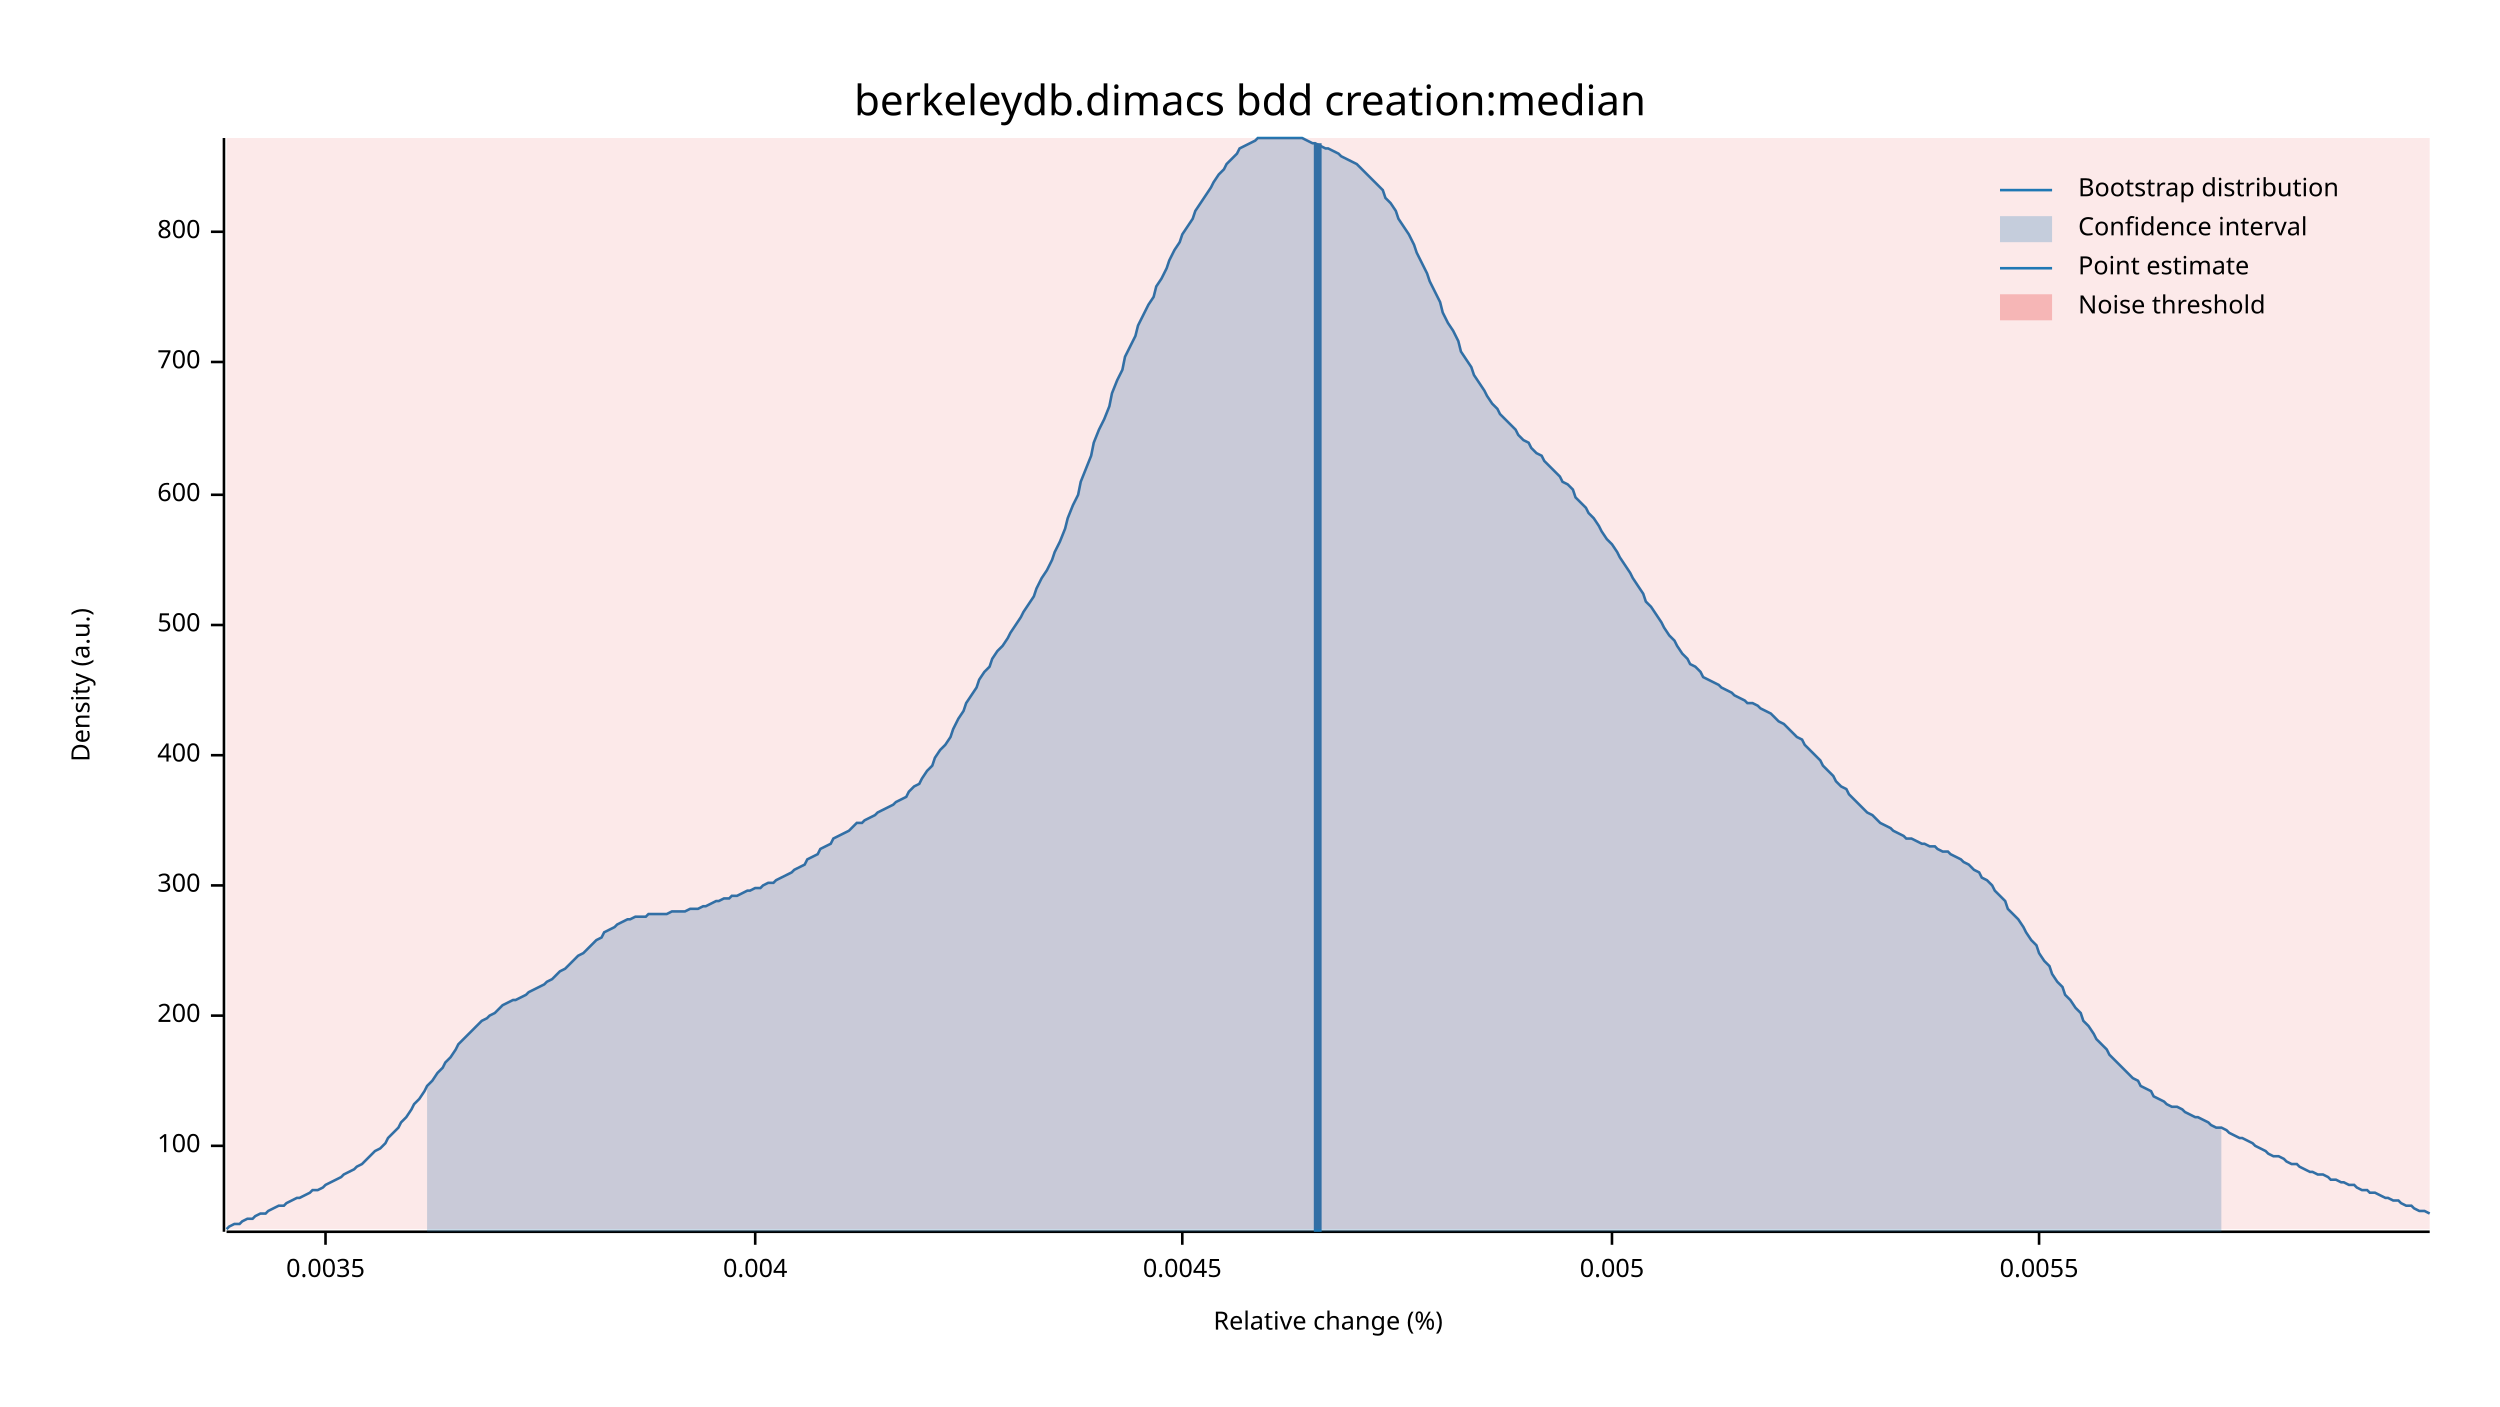
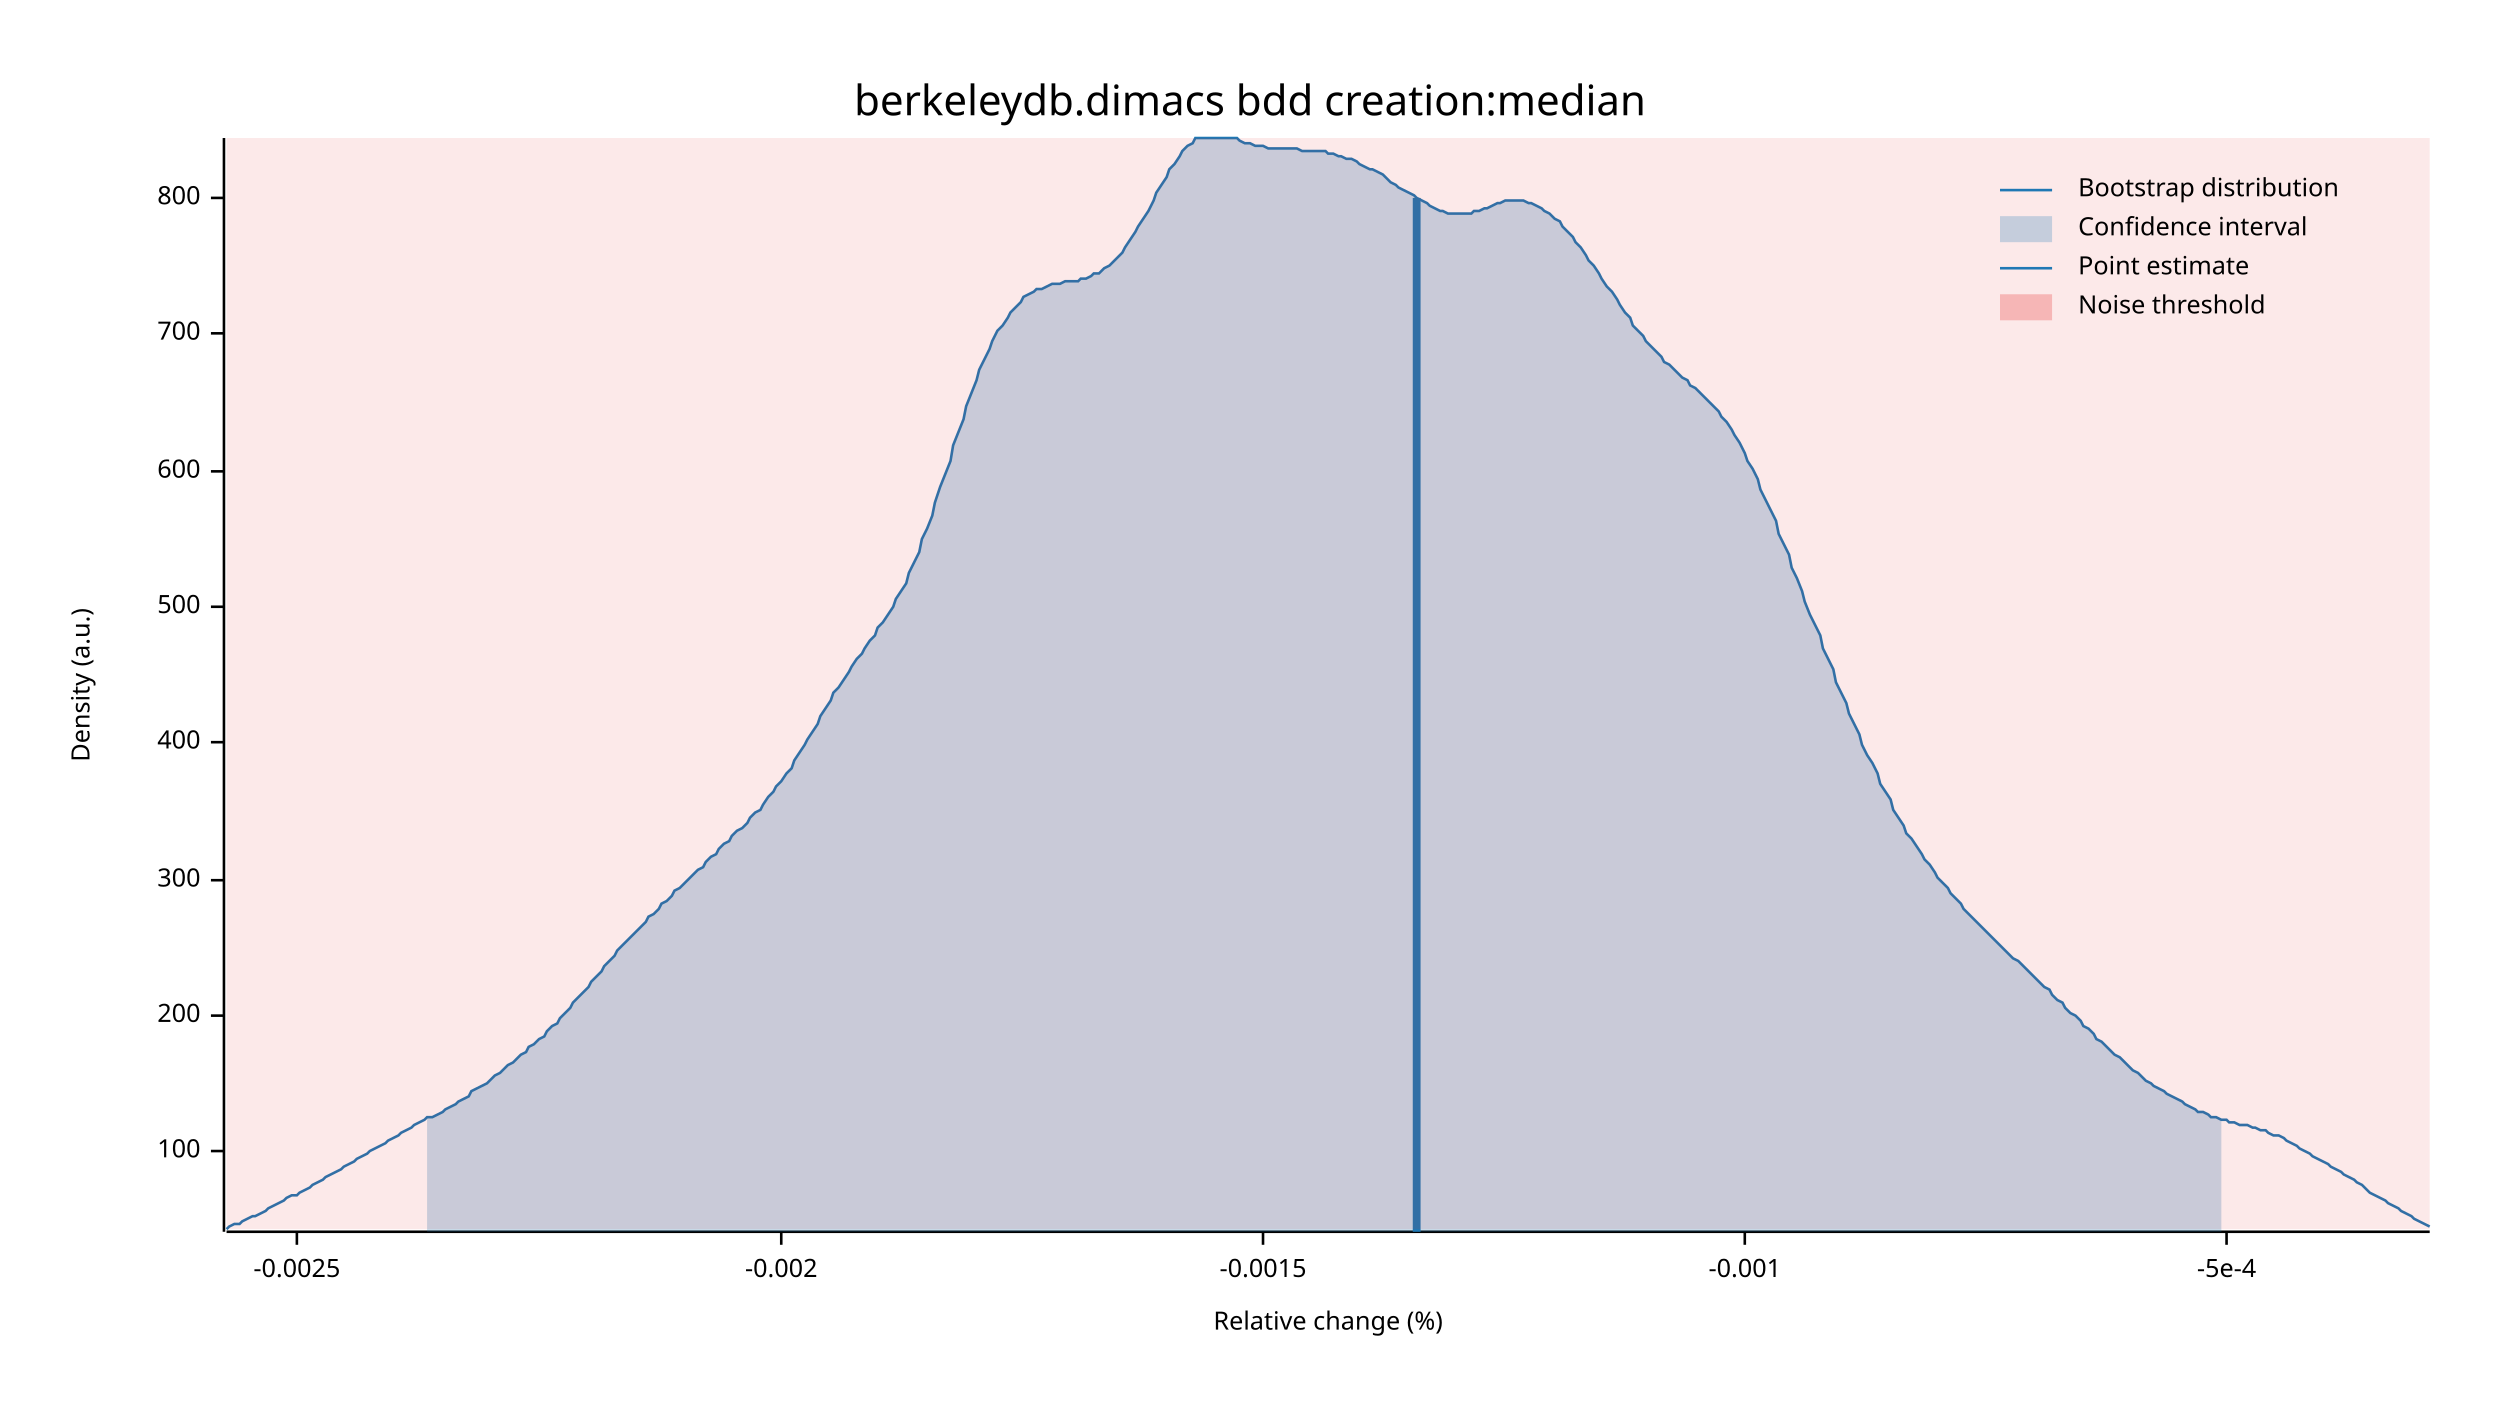
<svg xmlns="http://www.w3.org/2000/svg" width="960" height="540" viewBox="0 0 960 540">
  <text x="480" y="32" dy="0.76em" text-anchor="middle" font-family="sans-serif" font-size="16.129" opacity="1" fill="#000000">
berkeleydb.dimacs bdd creation:median
</text>
  <text x="27" y="263" dy="0.76em" text-anchor="middle" font-family="sans-serif" font-size="9.677" opacity="1" fill="#000000" transform="rotate(270, 27, 263)">
Density (a.u.)
</text>
  <text x="510" y="513" dy="-0.5ex" text-anchor="middle" font-family="sans-serif" font-size="9.677" opacity="1" fill="#000000">
Relative change (%)
</text>
  <polyline fill="none" opacity="1" stroke="#000000" stroke-width="1" points="86,53 86,473 " />
-   <text x="77" y="440" dy="0.5ex" text-anchor="end" font-family="sans-serif" font-size="9.677" opacity="1" fill="#000000">
+   <text x="77" y="442" dy="0.5ex" text-anchor="end" font-family="sans-serif" font-size="9.677" opacity="1" fill="#000000">
100
</text>
-   <polyline fill="none" opacity="1" stroke="#000000" stroke-width="1" points="81,440 86,440 " />
+   <polyline fill="none" opacity="1" stroke="#000000" stroke-width="1" points="81,442 86,442 " />
  <text x="77" y="390" dy="0.5ex" text-anchor="end" font-family="sans-serif" font-size="9.677" opacity="1" fill="#000000">
200
</text>
  <polyline fill="none" opacity="1" stroke="#000000" stroke-width="1" points="81,390 86,390 " />
-   <text x="77" y="340" dy="0.5ex" text-anchor="end" font-family="sans-serif" font-size="9.677" opacity="1" fill="#000000">
+   <text x="77" y="338" dy="0.5ex" text-anchor="end" font-family="sans-serif" font-size="9.677" opacity="1" fill="#000000">
300
</text>
-   <polyline fill="none" opacity="1" stroke="#000000" stroke-width="1" points="81,340 86,340 " />
-   <text x="77" y="290" dy="0.5ex" text-anchor="end" font-family="sans-serif" font-size="9.677" opacity="1" fill="#000000">
+   <polyline fill="none" opacity="1" stroke="#000000" stroke-width="1" points="81,338 86,338 " />
+   <text x="77" y="285" dy="0.5ex" text-anchor="end" font-family="sans-serif" font-size="9.677" opacity="1" fill="#000000">
400
</text>
-   <polyline fill="none" opacity="1" stroke="#000000" stroke-width="1" points="81,290 86,290 " />
-   <text x="77" y="240" dy="0.5ex" text-anchor="end" font-family="sans-serif" font-size="9.677" opacity="1" fill="#000000">
+   <polyline fill="none" opacity="1" stroke="#000000" stroke-width="1" points="81,285 86,285 " />
+   <text x="77" y="233" dy="0.5ex" text-anchor="end" font-family="sans-serif" font-size="9.677" opacity="1" fill="#000000">
500
</text>
-   <polyline fill="none" opacity="1" stroke="#000000" stroke-width="1" points="81,240 86,240 " />
-   <text x="77" y="190" dy="0.5ex" text-anchor="end" font-family="sans-serif" font-size="9.677" opacity="1" fill="#000000">
+   <polyline fill="none" opacity="1" stroke="#000000" stroke-width="1" points="81,233 86,233 " />
+   <text x="77" y="181" dy="0.5ex" text-anchor="end" font-family="sans-serif" font-size="9.677" opacity="1" fill="#000000">
600
</text>
-   <polyline fill="none" opacity="1" stroke="#000000" stroke-width="1" points="81,190 86,190 " />
-   <text x="77" y="139" dy="0.5ex" text-anchor="end" font-family="sans-serif" font-size="9.677" opacity="1" fill="#000000">
+   <polyline fill="none" opacity="1" stroke="#000000" stroke-width="1" points="81,181 86,181 " />
+   <text x="77" y="128" dy="0.5ex" text-anchor="end" font-family="sans-serif" font-size="9.677" opacity="1" fill="#000000">
700
</text>
-   <polyline fill="none" opacity="1" stroke="#000000" stroke-width="1" points="81,139 86,139 " />
-   <text x="77" y="89" dy="0.5ex" text-anchor="end" font-family="sans-serif" font-size="9.677" opacity="1" fill="#000000">
+   <polyline fill="none" opacity="1" stroke="#000000" stroke-width="1" points="81,128 86,128 " />
+   <text x="77" y="76" dy="0.5ex" text-anchor="end" font-family="sans-serif" font-size="9.677" opacity="1" fill="#000000">
800
</text>
-   <polyline fill="none" opacity="1" stroke="#000000" stroke-width="1" points="81,89 86,89 " />
+   <polyline fill="none" opacity="1" stroke="#000000" stroke-width="1" points="81,76 86,76 " />
  <polyline fill="none" opacity="1" stroke="#000000" stroke-width="1" points="87,473 933,473 " />
-   <text x="125" y="483" dy="0.76em" text-anchor="middle" font-family="sans-serif" font-size="9.677" opacity="1" fill="#000000">
- 0.0035
+   <text x="114" y="483" dy="0.76em" text-anchor="middle" font-family="sans-serif" font-size="9.677" opacity="1" fill="#000000">
+ -0.0025
</text>
-   <polyline fill="none" opacity="1" stroke="#000000" stroke-width="1" points="125,473 125,478 " />
-   <text x="290" y="483" dy="0.76em" text-anchor="middle" font-family="sans-serif" font-size="9.677" opacity="1" fill="#000000">
- 0.004
+   <polyline fill="none" opacity="1" stroke="#000000" stroke-width="1" points="114,473 114,478 " />
+   <text x="300" y="483" dy="0.76em" text-anchor="middle" font-family="sans-serif" font-size="9.677" opacity="1" fill="#000000">
+ -0.002
</text>
-   <polyline fill="none" opacity="1" stroke="#000000" stroke-width="1" points="290,473 290,478 " />
-   <text x="454" y="483" dy="0.76em" text-anchor="middle" font-family="sans-serif" font-size="9.677" opacity="1" fill="#000000">
- 0.0045
+   <polyline fill="none" opacity="1" stroke="#000000" stroke-width="1" points="300,473 300,478 " />
+   <text x="485" y="483" dy="0.76em" text-anchor="middle" font-family="sans-serif" font-size="9.677" opacity="1" fill="#000000">
+ -0.0015
</text>
-   <polyline fill="none" opacity="1" stroke="#000000" stroke-width="1" points="454,473 454,478 " />
-   <text x="619" y="483" dy="0.76em" text-anchor="middle" font-family="sans-serif" font-size="9.677" opacity="1" fill="#000000">
- 0.005
+   <polyline fill="none" opacity="1" stroke="#000000" stroke-width="1" points="485,473 485,478 " />
+   <text x="670" y="483" dy="0.76em" text-anchor="middle" font-family="sans-serif" font-size="9.677" opacity="1" fill="#000000">
+ -0.001
</text>
-   <polyline fill="none" opacity="1" stroke="#000000" stroke-width="1" points="619,473 619,478 " />
-   <text x="783" y="483" dy="0.76em" text-anchor="middle" font-family="sans-serif" font-size="9.677" opacity="1" fill="#000000">
- 0.0055
+   <polyline fill="none" opacity="1" stroke="#000000" stroke-width="1" points="670,473 670,478 " />
+   <text x="855" y="483" dy="0.76em" text-anchor="middle" font-family="sans-serif" font-size="9.677" opacity="1" fill="#000000">
+ -5e-4
</text>
-   <polyline fill="none" opacity="1" stroke="#000000" stroke-width="1" points="783,473 783,478 " />
-   <polyline fill="none" opacity="1" stroke="#1F78B4" stroke-width="1" points="87,472 88,471 90,470 92,470 93,469 95,468 97,468 98,467 100,466 102,466 103,465 105,464 107,463 109,463 110,462 112,461 114,460 115,460 117,459 119,458 120,457 122,457 124,456 125,455 127,454 129,453 131,452 132,451 134,450 136,449 137,448 139,447 141,445 142,444 144,442 146,441 148,439 149,437 151,435 153,433 154,431 156,429 158,426 159,424 161,422 163,419 164,417 166,415 168,412 170,410 171,408 173,406 175,403 176,401 178,399 180,397 181,396 183,394 185,392 187,391 188,390 190,389 192,387 193,386 195,385 197,384 198,384 200,383 202,382 203,381 205,380 207,379 209,378 210,377 212,376 214,374 215,373 217,372 219,370 220,369 222,367 224,366 226,364 227,363 229,361 231,360 232,358 234,357 236,356 237,355 239,354 241,353 242,353 244,352 246,352 248,352 249,351 251,351 253,351 254,351 256,351 258,350 259,350 261,350 263,350 265,349 266,349 268,349 270,348 271,348 273,347 275,346 276,346 278,345 280,345 281,344 283,344 285,343 287,342 288,342 290,341 292,341 293,340 295,339 297,339 298,338 300,337 302,336 304,335 305,334 307,333 309,332 310,330 312,329 314,328 315,326 317,325 319,324 320,322 322,321 324,320 326,319 327,318 329,316 331,316 332,315 334,314 336,313 337,312 339,311 341,310 343,309 344,308 346,307 348,306 349,304 351,302 353,301 354,299 356,296 358,294 359,291 361,288 363,286 365,283 366,280 368,276 370,273 371,270 373,267 375,264 376,261 378,258 380,256 381,253 383,250 385,248 387,245 388,243 390,240 392,237 393,235 395,232 397,229 398,226 400,222 402,219 404,215 405,212 407,208 409,203 410,199 412,194 414,190 415,185 417,180 419,175 420,170 422,165 424,161 426,156 427,151 429,146 431,142 432,137 434,133 436,129 437,125 439,121 441,117 443,114 444,110 446,107 448,103 449,100 451,96 453,93 454,90 456,87 458,84 459,81 461,78 463,75 465,72 466,70 468,67 470,65 471,63 473,61 475,59 476,57 478,56 480,55 482,54 483,53 485,53 487,53 488,53 490,53 492,53 493,53 495,53 497,53 498,53 500,53 502,54 504,55 505,55 507,56 509,57 510,57 512,58 514,59 515,60 517,61 519,62 521,63 522,64 524,66 526,68 527,69 529,71 531,73 532,76 534,78 536,81 537,84 539,87 541,90 543,94 544,97 546,101 548,105 549,108 551,112 553,116 554,120 556,124 558,127 560,131 561,135 563,138 565,141 566,144 568,147 570,150 571,152 573,155 575,157 576,159 578,161 580,163 582,165 583,167 585,169 587,170 588,172 590,174 592,175 593,177 595,179 597,181 599,183 600,185 602,186 604,188 605,191 607,193 609,195 610,197 612,199 614,202 615,204 617,207 619,209 621,212 622,214 624,217 626,220 627,222 629,225 631,228 632,231 634,233 636,236 638,239 639,241 641,244 643,246 644,248 646,251 648,253 649,255 651,256 653,258 654,260 656,261 658,262 660,263 661,264 663,265 665,266 666,267 668,268 670,269 671,270 673,270 675,271 676,272 678,273 680,274 682,276 683,277 685,278 687,280 688,281 690,283 692,284 693,286 695,288 697,290 699,292 700,294 702,296 704,298 705,300 707,302 709,303 710,305 712,307 714,309 715,310 717,312 719,313 721,315 722,316 724,317 726,318 727,319 729,320 731,321 732,322 734,322 736,323 738,324 739,324 741,325 743,325 744,326 746,327 748,327 749,328 751,329 753,330 754,331 756,332 758,334 760,335 761,337 763,338 765,340 766,342 768,344 770,346 771,349 773,351 775,353 777,356 778,358 780,361 782,363 783,366 785,369 787,371 788,374 790,377 792,379 793,382 795,384 797,387 799,389 800,392 802,394 804,397 805,399 807,401 809,403 810,405 812,407 814,409 816,411 817,412 819,414 821,415 822,417 824,418 826,419 827,421 829,422 831,423 832,424 834,425 836,425 838,426 839,427 841,428 843,429 844,429 846,430 848,431 849,432 851,433 853,433 855,434 856,435 858,436 860,437 861,437 863,438 865,439 866,440 868,441 870,442 871,443 873,444 875,444 877,445 878,446 880,447 882,447 883,448 885,449 887,450 888,450 890,451 892,451 894,452 895,453 897,453 899,454 900,454 902,455 904,455 905,456 907,457 909,457 910,458 912,458 914,459 916,460 917,460 919,461 921,461 922,462 924,463 926,463 927,464 929,465 931,465 933,466 " />
-   <polygon opacity="0.25" fill="#1F78B4" points="164,417 166,415 168,412 170,410 171,408 173,406 175,403 176,401 178,399 180,397 181,396 183,394 185,392 187,391 188,390 190,389 192,387 193,386 195,385 197,384 198,384 200,383 202,382 203,381 205,380 207,379 209,378 210,377 212,376 214,374 215,373 217,372 219,370 220,369 222,367 224,366 226,364 227,363 229,361 231,360 232,358 234,357 236,356 237,355 239,354 241,353 242,353 244,352 246,352 248,352 249,351 251,351 253,351 254,351 256,351 258,350 259,350 261,350 263,350 265,349 266,349 268,349 270,348 271,348 273,347 275,346 276,346 278,345 280,345 281,344 283,344 285,343 287,342 288,342 290,341 292,341 293,340 295,339 297,339 298,338 300,337 302,336 304,335 305,334 307,333 309,332 310,330 312,329 314,328 315,326 317,325 319,324 320,322 322,321 324,320 326,319 327,318 329,316 331,316 332,315 334,314 336,313 337,312 339,311 341,310 343,309 344,308 346,307 348,306 349,304 351,302 353,301 354,299 356,296 358,294 359,291 361,288 363,286 365,283 366,280 368,276 370,273 371,270 373,267 375,264 376,261 378,258 380,256 381,253 383,250 385,248 387,245 388,243 390,240 392,237 393,235 395,232 397,229 398,226 400,222 402,219 404,215 405,212 407,208 409,203 410,199 412,194 414,190 415,185 417,180 419,175 420,170 422,165 424,161 426,156 427,151 429,146 431,142 432,137 434,133 436,129 437,125 439,121 441,117 443,114 444,110 446,107 448,103 449,100 451,96 453,93 454,90 456,87 458,84 459,81 461,78 463,75 465,72 466,70 468,67 470,65 471,63 473,61 475,59 476,57 478,56 480,55 482,54 483,53 485,53 487,53 488,53 490,53 492,53 493,53 495,53 497,53 498,53 500,53 502,54 504,55 505,55 507,56 509,57 510,57 512,58 514,59 515,60 517,61 519,62 521,63 522,64 524,66 526,68 527,69 529,71 531,73 532,76 534,78 536,81 537,84 539,87 541,90 543,94 544,97 546,101 548,105 549,108 551,112 553,116 554,120 556,124 558,127 560,131 561,135 563,138 565,141 566,144 568,147 570,150 571,152 573,155 575,157 576,159 578,161 580,163 582,165 583,167 585,169 587,170 588,172 590,174 592,175 593,177 595,179 597,181 599,183 600,185 602,186 604,188 605,191 607,193 609,195 610,197 612,199 614,202 615,204 617,207 619,209 621,212 622,214 624,217 626,220 627,222 629,225 631,228 632,231 634,233 636,236 638,239 639,241 641,244 643,246 644,248 646,251 648,253 649,255 651,256 653,258 654,260 656,261 658,262 660,263 661,264 663,265 665,266 666,267 668,268 670,269 671,270 673,270 675,271 676,272 678,273 680,274 682,276 683,277 685,278 687,280 688,281 690,283 692,284 693,286 695,288 697,290 699,292 700,294 702,296 704,298 705,300 707,302 709,303 710,305 712,307 714,309 715,310 717,312 719,313 721,315 722,316 724,317 726,318 727,319 729,320 731,321 732,322 734,322 736,323 738,324 739,324 741,325 743,325 744,326 746,327 748,327 749,328 751,329 753,330 754,331 756,332 758,334 760,335 761,337 763,338 765,340 766,342 768,344 770,346 771,349 773,351 775,353 777,356 778,358 780,361 782,363 783,366 785,369 787,371 788,374 790,377 792,379 793,382 795,384 797,387 799,389 800,392 802,394 804,397 805,399 807,401 809,403 810,405 812,407 814,409 816,411 817,412 819,414 821,415 822,417 824,418 826,419 827,421 829,422 831,423 832,424 834,425 836,425 838,426 839,427 841,428 843,429 844,429 846,430 848,431 849,432 851,433 853,433 853,473 164,473 " />
-   <polyline fill="none" opacity="1" stroke="#1F78B4" stroke-width="3" points="506,473 506,55 " />
+   <polyline fill="none" opacity="1" stroke="#000000" stroke-width="1" points="855,473 855,478 " />
+   <polyline fill="none" opacity="1" stroke="#1F78B4" stroke-width="1" points="87,472 88,471 90,470 92,470 93,469 95,468 97,467 98,467 100,466 102,465 103,464 105,463 107,462 109,461 110,460 112,459 114,459 115,458 117,457 119,456 120,455 122,454 124,453 125,452 127,451 129,450 131,449 132,448 134,447 136,446 137,445 139,444 141,443 142,442 144,441 146,440 148,439 149,438 151,437 153,436 154,435 156,434 158,433 159,432 161,431 163,430 164,429 166,429 168,428 170,427 171,426 173,425 175,424 176,423 178,422 180,421 181,419 183,418 185,417 187,416 188,415 190,413 192,412 193,411 195,409 197,408 198,407 200,405 202,404 203,402 205,401 207,399 209,398 210,396 212,394 214,393 215,391 217,389 219,387 220,385 222,383 224,381 226,379 227,377 229,375 231,373 232,371 234,369 236,367 237,365 239,363 241,361 242,360 244,358 246,356 248,354 249,352 251,351 253,349 254,347 256,346 258,344 259,342 261,341 263,339 265,337 266,336 268,334 270,333 271,331 273,329 275,328 276,326 278,324 280,323 281,321 283,319 285,318 287,316 288,314 290,312 292,311 293,309 295,306 297,304 298,302 300,300 302,297 304,295 305,292 307,289 309,286 310,284 312,281 314,278 315,275 317,272 319,269 320,266 322,264 324,261 326,258 327,256 329,253 331,251 332,249 334,246 336,244 337,241 339,239 341,236 343,233 344,230 346,227 348,224 349,220 351,216 353,212 354,207 356,203 358,198 359,193 361,187 363,182 365,177 366,171 368,166 370,161 371,156 373,151 375,146 376,142 378,138 380,134 381,131 383,127 385,125 387,122 388,120 390,118 392,116 393,114 395,113 397,112 398,111 400,111 402,110 404,109 405,109 407,109 409,108 410,108 412,108 414,108 415,107 417,107 419,106 420,105 422,105 424,103 426,102 427,101 429,99 431,97 432,95 434,92 436,89 437,87 439,84 441,81 443,77 444,74 446,71 448,68 449,65 451,63 453,60 454,58 456,56 458,55 459,53 461,53 463,53 465,53 466,53 468,53 470,53 471,53 473,53 475,53 476,54 478,55 480,55 482,56 483,56 485,56 487,57 488,57 490,57 492,57 493,57 495,57 497,57 498,57 500,58 502,58 504,58 505,58 507,58 509,58 510,59 512,59 514,60 515,60 517,61 519,61 521,62 522,63 524,64 526,65 527,65 529,66 531,67 532,68 534,70 536,71 537,72 539,73 541,74 543,75 544,76 546,77 548,78 549,79 551,80 553,81 554,81 556,82 558,82 560,82 561,82 563,82 565,82 566,81 568,81 570,80 571,80 573,79 575,78 576,78 578,77 580,77 582,77 583,77 585,77 587,78 588,78 590,79 592,80 593,81 595,82 597,84 599,85 600,87 602,89 604,91 605,93 607,95 609,98 610,100 612,102 614,105 615,107 617,110 619,112 621,115 622,117 624,120 626,122 627,125 629,127 631,129 632,131 634,133 636,135 638,137 639,139 641,140 643,142 644,143 646,145 648,146 649,148 651,149 653,151 654,152 656,154 658,156 660,158 661,160 663,162 665,165 666,167 668,170 670,174 671,177 673,180 675,184 676,188 678,192 680,196 682,200 683,205 685,209 687,213 688,218 690,222 692,227 693,231 695,236 697,240 699,244 700,249 702,253 704,257 705,262 707,266 709,270 710,274 712,278 714,282 715,286 717,290 719,293 721,297 722,301 724,304 726,307 727,311 729,314 731,317 732,320 734,322 736,325 738,328 739,330 741,332 743,335 744,337 746,339 748,341 749,343 751,345 753,347 754,349 756,351 758,353 760,355 761,356 763,358 765,360 766,361 768,363 770,365 771,366 773,368 775,369 777,371 778,372 780,374 782,376 783,377 785,379 787,380 788,382 790,384 792,385 793,387 795,389 797,390 799,392 800,394 802,395 804,397 805,399 807,400 809,402 810,403 812,405 814,406 816,408 817,409 819,411 821,412 822,413 824,415 826,416 827,417 829,418 831,419 832,420 834,421 836,422 838,423 839,424 841,425 843,426 844,427 846,427 848,428 849,429 851,429 853,430 855,430 856,431 858,431 860,432 861,432 863,432 865,433 866,433 868,434 870,434 871,435 873,436 875,436 877,437 878,438 880,439 882,440 883,441 885,442 887,443 888,444 890,445 892,446 894,447 895,448 897,449 899,450 900,451 902,452 904,453 905,454 907,455 909,457 910,458 912,459 914,460 916,461 917,462 919,463 921,464 922,465 924,466 926,467 927,468 929,469 931,470 933,471 " />
+   <polygon opacity="0.25" fill="#1F78B4" points="164,429 166,429 168,428 170,427 171,426 173,425 175,424 176,423 178,422 180,421 181,419 183,418 185,417 187,416 188,415 190,413 192,412 193,411 195,409 197,408 198,407 200,405 202,404 203,402 205,401 207,399 209,398 210,396 212,394 214,393 215,391 217,389 219,387 220,385 222,383 224,381 226,379 227,377 229,375 231,373 232,371 234,369 236,367 237,365 239,363 241,361 242,360 244,358 246,356 248,354 249,352 251,351 253,349 254,347 256,346 258,344 259,342 261,341 263,339 265,337 266,336 268,334 270,333 271,331 273,329 275,328 276,326 278,324 280,323 281,321 283,319 285,318 287,316 288,314 290,312 292,311 293,309 295,306 297,304 298,302 300,300 302,297 304,295 305,292 307,289 309,286 310,284 312,281 314,278 315,275 317,272 319,269 320,266 322,264 324,261 326,258 327,256 329,253 331,251 332,249 334,246 336,244 337,241 339,239 341,236 343,233 344,230 346,227 348,224 349,220 351,216 353,212 354,207 356,203 358,198 359,193 361,187 363,182 365,177 366,171 368,166 370,161 371,156 373,151 375,146 376,142 378,138 380,134 381,131 383,127 385,125 387,122 388,120 390,118 392,116 393,114 395,113 397,112 398,111 400,111 402,110 404,109 405,109 407,109 409,108 410,108 412,108 414,108 415,107 417,107 419,106 420,105 422,105 424,103 426,102 427,101 429,99 431,97 432,95 434,92 436,89 437,87 439,84 441,81 443,77 444,74 446,71 448,68 449,65 451,63 453,60 454,58 456,56 458,55 459,53 461,53 463,53 465,53 466,53 468,53 470,53 471,53 473,53 475,53 476,54 478,55 480,55 482,56 483,56 485,56 487,57 488,57 490,57 492,57 493,57 495,57 497,57 498,57 500,58 502,58 504,58 505,58 507,58 509,58 510,59 512,59 514,60 515,60 517,61 519,61 521,62 522,63 524,64 526,65 527,65 529,66 531,67 532,68 534,70 536,71 537,72 539,73 541,74 543,75 544,76 546,77 548,78 549,79 551,80 553,81 554,81 556,82 558,82 560,82 561,82 563,82 565,82 566,81 568,81 570,80 571,80 573,79 575,78 576,78 578,77 580,77 582,77 583,77 585,77 587,78 588,78 590,79 592,80 593,81 595,82 597,84 599,85 600,87 602,89 604,91 605,93 607,95 609,98 610,100 612,102 614,105 615,107 617,110 619,112 621,115 622,117 624,120 626,122 627,125 629,127 631,129 632,131 634,133 636,135 638,137 639,139 641,140 643,142 644,143 646,145 648,146 649,148 651,149 653,151 654,152 656,154 658,156 660,158 661,160 663,162 665,165 666,167 668,170 670,174 671,177 673,180 675,184 676,188 678,192 680,196 682,200 683,205 685,209 687,213 688,218 690,222 692,227 693,231 695,236 697,240 699,244 700,249 702,253 704,257 705,262 707,266 709,270 710,274 712,278 714,282 715,286 717,290 719,293 721,297 722,301 724,304 726,307 727,311 729,314 731,317 732,320 734,322 736,325 738,328 739,330 741,332 743,335 744,337 746,339 748,341 749,343 751,345 753,347 754,349 756,351 758,353 760,355 761,356 763,358 765,360 766,361 768,363 770,365 771,366 773,368 775,369 777,371 778,372 780,374 782,376 783,377 785,379 787,380 788,382 790,384 792,385 793,387 795,389 797,390 799,392 800,394 802,395 804,397 805,399 807,400 809,402 810,403 812,405 814,406 816,408 817,409 819,411 821,412 822,413 824,415 826,416 827,417 829,418 831,419 832,420 834,421 836,422 838,423 839,424 841,425 843,426 844,427 846,427 848,428 849,429 851,429 853,430 853,473 164,473 " />
+   <polyline fill="none" opacity="1" stroke="#1F78B4" stroke-width="3" points="544,473 544,76 " />
  <rect x="87" y="53" width="846" height="419" opacity="0.1" fill="#E31A1C" stroke="none" />
  <text x="798" y="68" dy="0.76em" text-anchor="start" font-family="sans-serif" font-size="9.677" opacity="1" fill="#000000">
Bootstrap distribution
</text>
  <text x="798" y="83" dy="0.76em" text-anchor="start" font-family="sans-serif" font-size="9.677" opacity="1" fill="#000000">
Confidence interval
</text>
  <text x="798" y="98" dy="0.76em" text-anchor="start" font-family="sans-serif" font-size="9.677" opacity="1" fill="#000000">
Point estimate
</text>
  <text x="798" y="113" dy="0.76em" text-anchor="start" font-family="sans-serif" font-size="9.677" opacity="1" fill="#000000">
Noise threshold
</text>
  <polyline fill="none" opacity="1" stroke="#1F78B4" stroke-width="1" points="768,73 788,73 " />
  <rect x="768" y="83" width="20" height="10" opacity="0.25" fill="#1F78B4" stroke="none" />
  <polyline fill="none" opacity="1" stroke="#1F78B4" stroke-width="1" points="768,103 788,103 " />
  <rect x="768" y="113" width="20" height="10" opacity="0.25" fill="#E31A1C" stroke="none" />
</svg>
